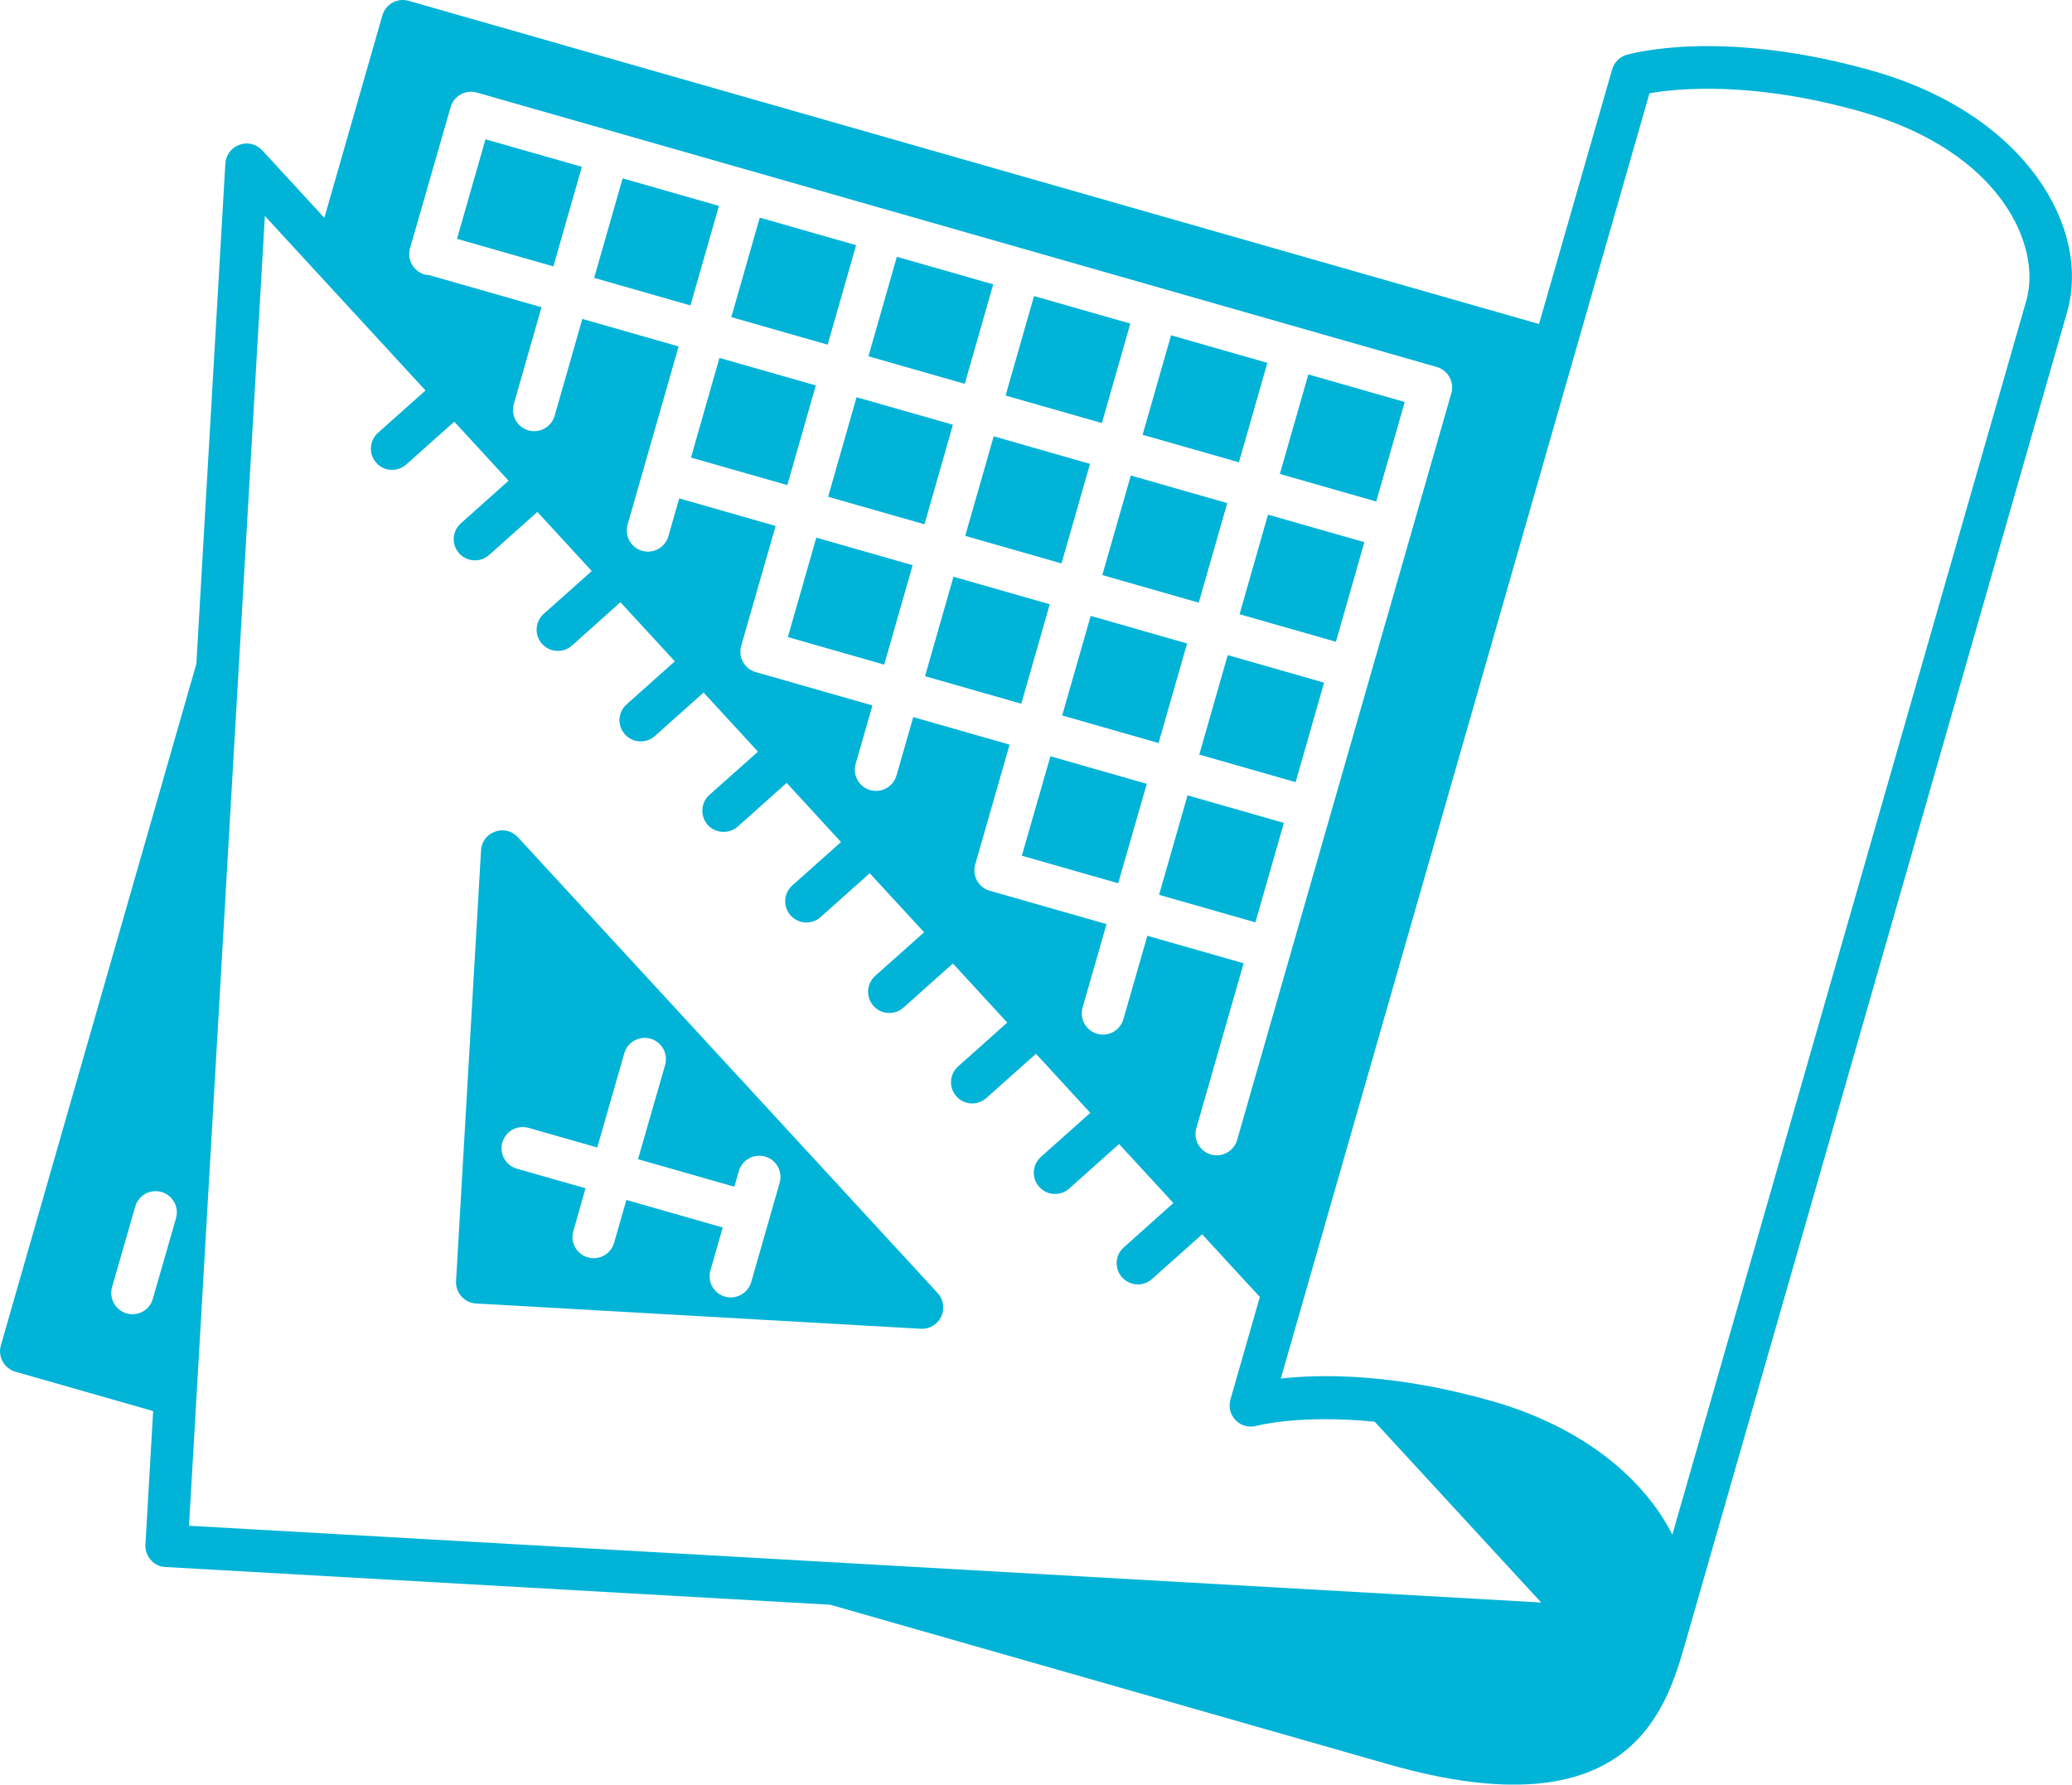
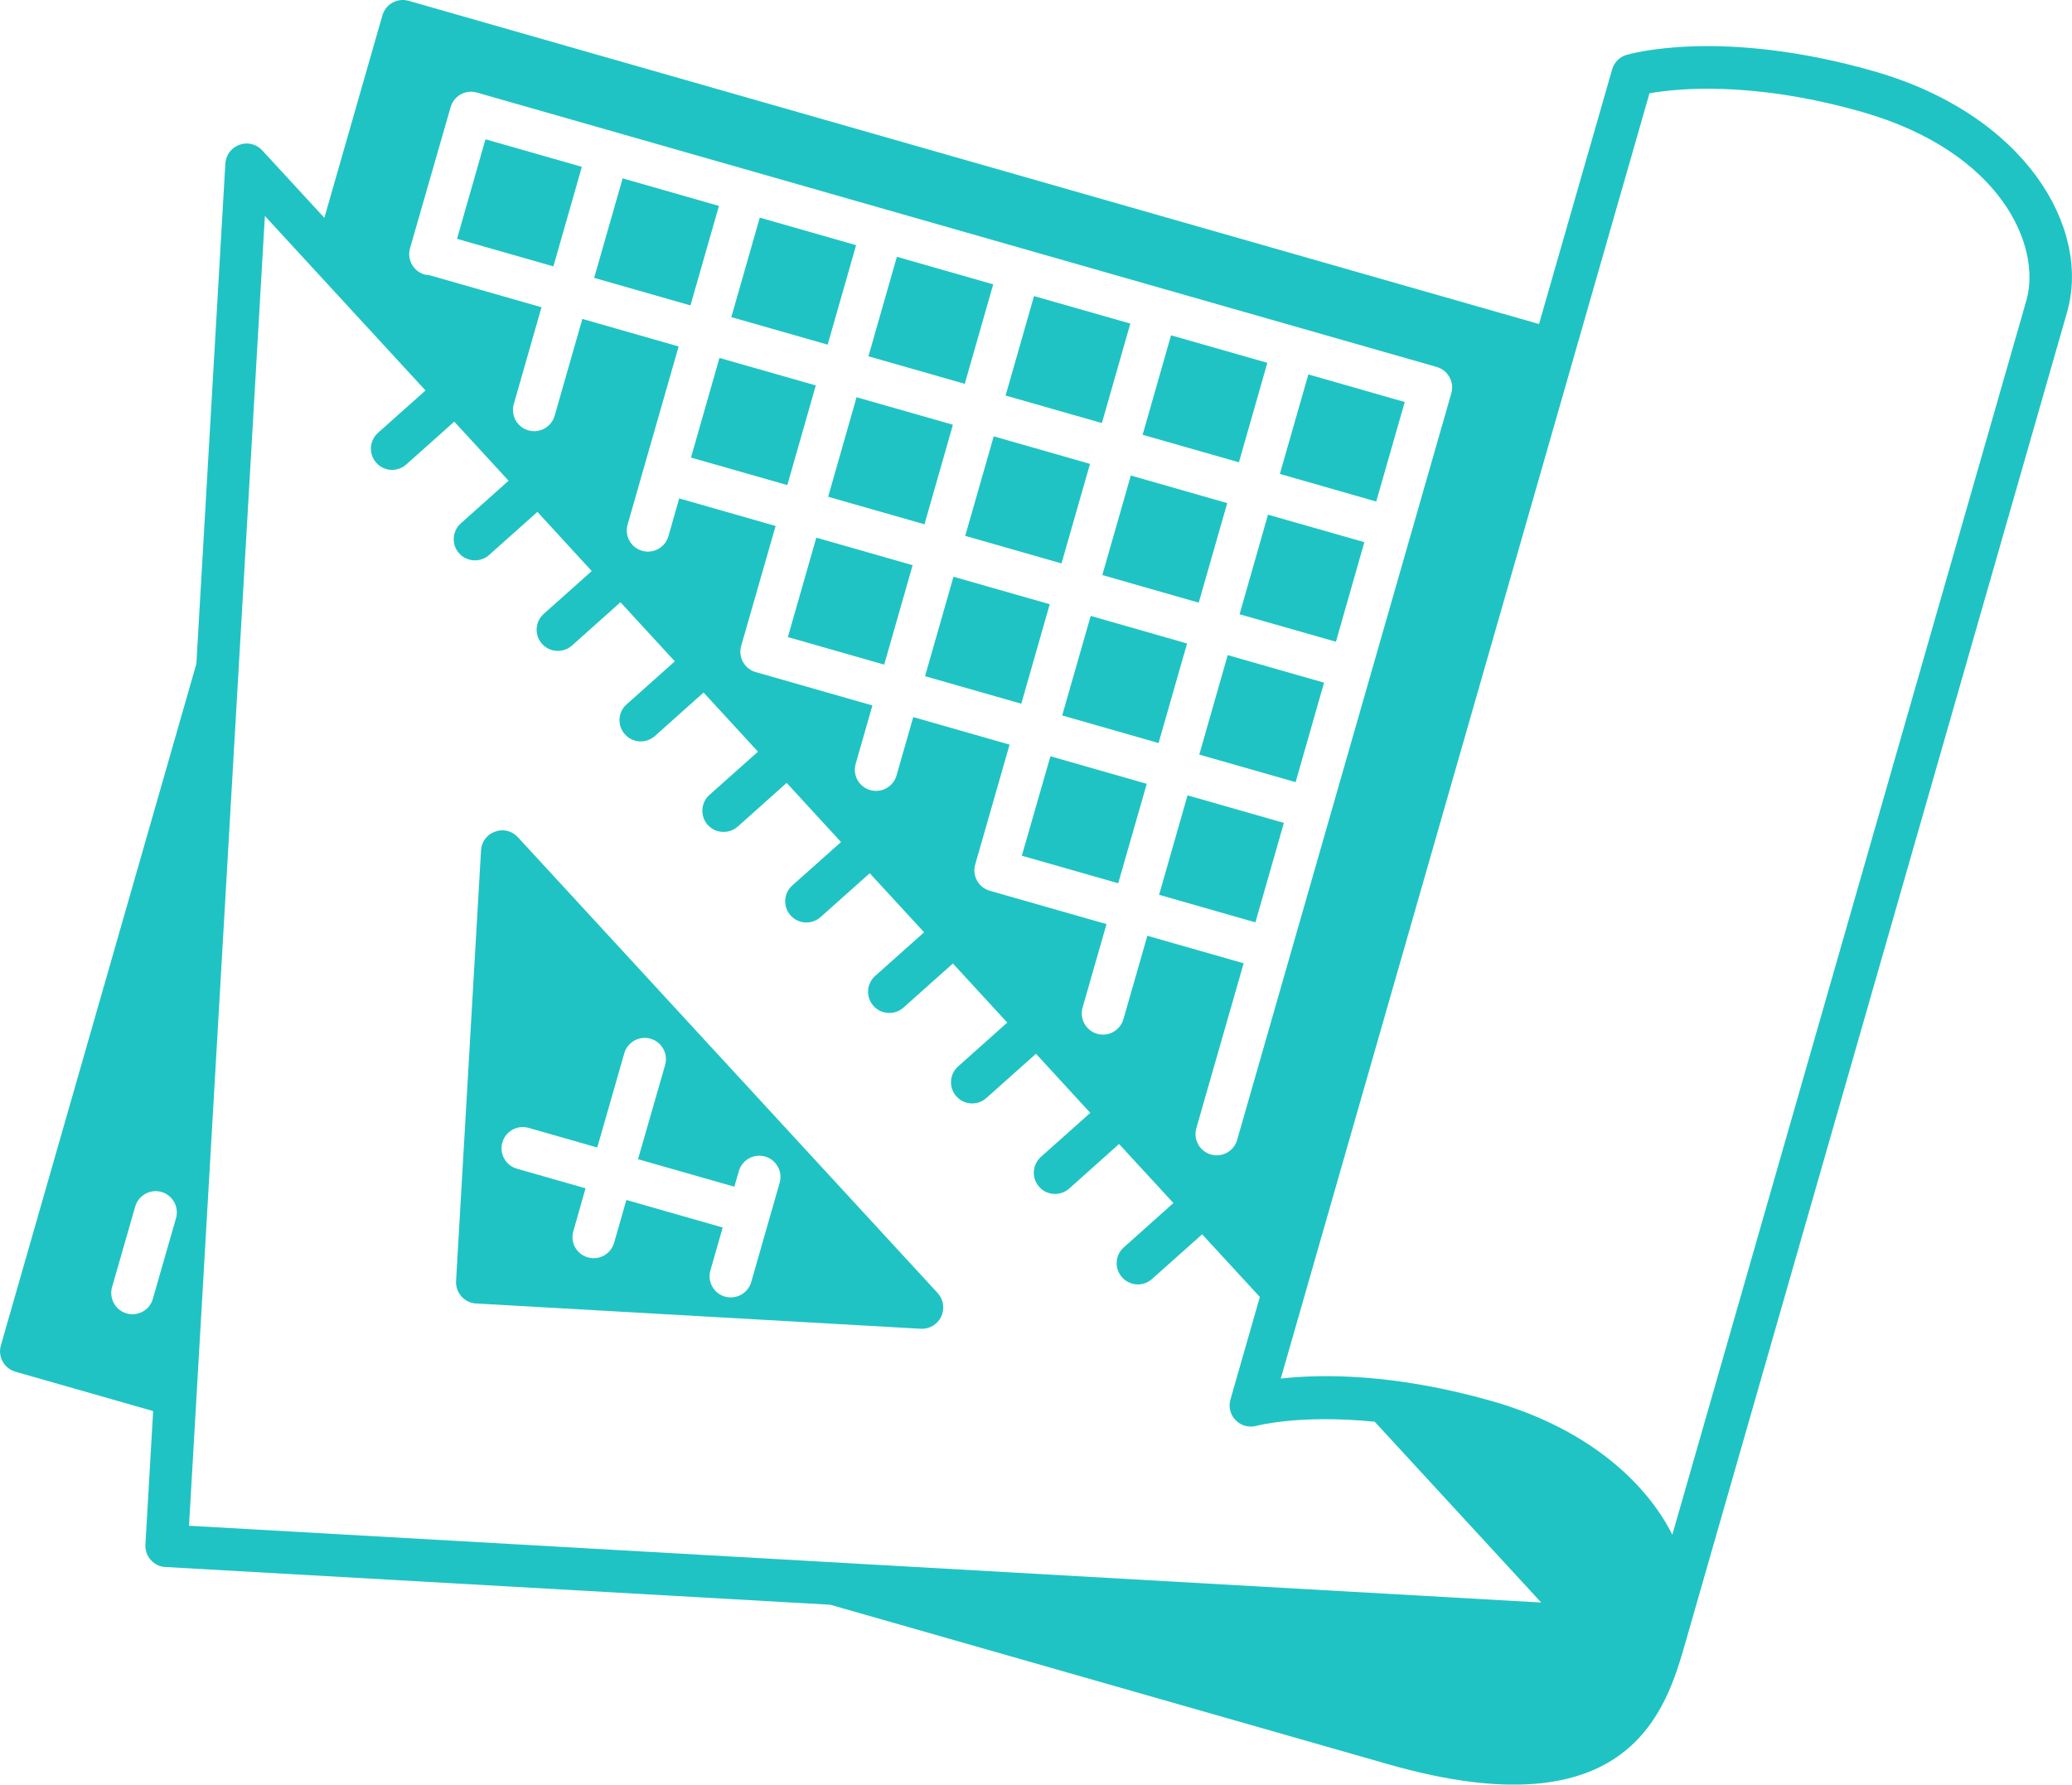
<svg xmlns="http://www.w3.org/2000/svg" xmlns:xlink="http://www.w3.org/1999/xlink" version="1.1" id="Layer_1" x="0px" y="0px" width="48.759px" height="42px" viewBox="0 0 48.759 42" enable-background="new 0 0 48.759 42" xml:space="preserve">
  <g>
    <g>
      <defs>
        <rect id="SVGID_3_" y="0" width="48.758" height="42" />
      </defs>
      <clipPath id="SVGID_2_">
        <use xlink:href="#SVGID_3_" overflow="visible" />
      </clipPath>
-       <path clip-path="url(#SVGID_2_)" fill="#00B3D7" d="M17.678,30.173c-0.076,0.266-0.354,0.418-0.619,0.343    c-0.264-0.075-0.418-0.352-0.341-0.617l0.289-1.009l-2.267-0.648l-0.289,1.009c-0.078,0.265-0.354,0.419-0.617,0.342    c-0.266-0.075-0.42-0.351-0.342-0.616l0.287-1.01l-1.615-0.461c-0.266-0.077-0.418-0.353-0.342-0.618    c0.075-0.265,0.352-0.419,0.617-0.343l1.616,0.462l0.636-2.218c0.076-0.265,0.354-0.418,0.617-0.343    c0.266,0.076,0.419,0.353,0.344,0.618l-0.638,2.218l2.267,0.648l0.106-0.368c0.076-0.264,0.353-0.419,0.617-0.342    c0.266,0.075,0.419,0.352,0.343,0.617L17.678,30.173z M22.066,30.433l-9.88-10.73c-0.139-0.149-0.348-0.201-0.534-0.131    c-0.191,0.065-0.322,0.239-0.332,0.44l-0.588,10.139c-0.013,0.237,0.143,0.446,0.361,0.509c0.035,0.011,0.072,0.018,0.109,0.018    l10.467,0.595c0.201,0.012,0.392-0.101,0.48-0.285C22.236,30.801,22.203,30.583,22.066,30.433" />
+       <path clip-path="url(#SVGID_2_)" fill="#20c3c4" d="M17.678,30.173c-0.076,0.266-0.354,0.418-0.619,0.343    c-0.264-0.075-0.418-0.352-0.341-0.617l0.289-1.009l-2.267-0.648l-0.289,1.009c-0.078,0.265-0.354,0.419-0.617,0.342    c-0.266-0.075-0.42-0.351-0.342-0.616l0.287-1.01l-1.615-0.461c-0.266-0.077-0.418-0.353-0.342-0.618    c0.075-0.265,0.352-0.419,0.617-0.343l1.616,0.462l0.636-2.218c0.076-0.265,0.354-0.418,0.617-0.343    c0.266,0.076,0.419,0.353,0.344,0.618l-0.638,2.218l2.267,0.648l0.106-0.368c0.076-0.264,0.353-0.419,0.617-0.342    c0.266,0.075,0.419,0.352,0.343,0.617L17.678,30.173z M22.066,30.433l-9.88-10.73c-0.139-0.149-0.348-0.201-0.534-0.131    c-0.191,0.065-0.322,0.239-0.332,0.44l-0.588,10.139c-0.013,0.237,0.143,0.446,0.361,0.509c0.035,0.011,0.072,0.018,0.109,0.018    l10.467,0.595c0.201,0.012,0.392-0.101,0.48-0.285C22.236,30.801,22.203,30.583,22.066,30.433" />
    </g>
-     <rect x="25.284" y="14.773" transform="matrix(0.9614 0.2753 -0.2753 0.9614 5.4256 -6.6679)" fill="#00B3D7" width="2.359" height="2.437" />
-     <rect x="26.23" y="11.47" transform="matrix(-0.9614 -0.2752 0.2752 -0.9614 50.2699 32.4296)" fill="#00B3D7" width="2.36" height="2.437" />
-     <polygon fill="#00B3D7" points="26.986,18.448 24.719,17.799 24.046,20.14 26.314,20.788  " />
-     <rect x="23.952" y="7.246" transform="matrix(-0.9615 -0.2747 0.2747 -0.9615 46.9696 23.5037)" fill="#00B3D7" width="2.357" height="2.435" />
-     <rect x="23.003" y="10.547" transform="matrix(-0.9614 -0.2752 0.2752 -0.9614 44.1924 29.7309)" fill="#00B3D7" width="2.357" height="2.437" />
-     <rect x="27.179" y="8.168" transform="matrix(0.9615 0.2747 -0.2747 0.9615 3.6685 -7.428)" fill="#00B3D7" width="2.357" height="2.435" />
-     <rect x="30.406" y="9.09" transform="matrix(0.9614 0.2753 -0.2753 0.9614 4.0589 -8.2976)" fill="#00B3D7" width="2.359" height="2.436" />
-     <rect x="29.46" y="12.393" transform="matrix(-0.9616 -0.2746 0.2746 -0.9616 56.363 35.1107)" fill="#00B3D7" width="2.358" height="2.437" />
-     <rect x="28.512" y="15.696" transform="matrix(-0.9615 -0.2749 0.2749 -0.9615 53.5885 41.3377)" fill="#00B3D7" width="2.358" height="2.435" />
-     <rect x="27.565" y="18.998" transform="matrix(0.9614 0.275 -0.275 0.9614 6.669 -7.1262)" fill="#00B3D7" width="2.358" height="2.435" />
-     <rect x="19.777" y="9.625" transform="matrix(0.9616 0.2746 -0.2746 0.9616 3.7823 -5.337)" fill="#00B3D7" width="2.358" height="2.436" />
-     <rect x="14.272" y="4.476" transform="matrix(-0.9614 -0.2752 0.2752 -0.9614 28.7373 15.4192)" fill="#00B3D7" width="2.357" height="2.436" />
-     <rect x="11.043" y="3.555" transform="matrix(-0.9615 -0.2748 0.2748 -0.9615 22.6637 12.7224)" fill="#00B3D7" width="2.359" height="2.437" />
+     <rect x="25.284" y="14.773" transform="matrix(0.9614 0.2753 -0.2753 0.9614 5.4256 -6.6679)" fill="#20c3c4" width="2.359" height="2.437" />
+     <rect x="26.23" y="11.47" transform="matrix(-0.9614 -0.2752 0.2752 -0.9614 50.2699 32.4296)" fill="#20c3c4" width="2.36" height="2.437" />
+     <polygon fill="#20c3c4" points="26.986,18.448 24.719,17.799 24.046,20.14 26.314,20.788  " />
+     <rect x="23.952" y="7.246" transform="matrix(-0.9615 -0.2747 0.2747 -0.9615 46.9696 23.5037)" fill="#20c3c4" width="2.357" height="2.435" />
+     <rect x="23.003" y="10.547" transform="matrix(-0.9614 -0.2752 0.2752 -0.9614 44.1924 29.7309)" fill="#20c3c4" width="2.357" height="2.437" />
+     <rect x="27.179" y="8.168" transform="matrix(0.9615 0.2747 -0.2747 0.9615 3.6685 -7.428)" fill="#20c3c4" width="2.357" height="2.435" />
+     <rect x="30.406" y="9.09" transform="matrix(0.9614 0.2753 -0.2753 0.9614 4.0589 -8.2976)" fill="#20c3c4" width="2.359" height="2.436" />
+     <rect x="29.46" y="12.393" transform="matrix(-0.9616 -0.2746 0.2746 -0.9616 56.363 35.1107)" fill="#20c3c4" width="2.358" height="2.437" />
+     <rect x="28.512" y="15.696" transform="matrix(-0.9615 -0.2749 0.2749 -0.9615 53.5885 41.3377)" fill="#20c3c4" width="2.358" height="2.435" />
+     <rect x="27.565" y="18.998" transform="matrix(0.9614 0.275 -0.275 0.9614 6.669 -7.1262)" fill="#20c3c4" width="2.358" height="2.435" />
+     <rect x="19.777" y="9.625" transform="matrix(0.9616 0.2746 -0.2746 0.9616 3.7823 -5.337)" fill="#20c3c4" width="2.358" height="2.436" />
+     <rect x="14.272" y="4.476" transform="matrix(-0.9614 -0.2752 0.2752 -0.9614 28.7373 15.4192)" fill="#20c3c4" width="2.357" height="2.436" />
+     <rect x="11.043" y="3.555" transform="matrix(-0.9615 -0.2748 0.2748 -0.9615 22.6637 12.7224)" fill="#20c3c4" width="2.359" height="2.437" />
    <g>
      <defs>
        <rect id="SVGID_5_" y="0" width="48.758" height="42" />
      </defs>
      <clipPath id="SVGID_4_">
        <use xlink:href="#SVGID_5_" overflow="visible" />
      </clipPath>
-       <path clip-path="url(#SVGID_4_)" fill="#00B3D7" d="M39.354,36.119c-0.66-1.305-2.078-2.523-4.235-3.141    c-2.315-0.66-4.03-0.64-4.979-0.533l8.676-30.249c0.633-0.112,2.408-0.302,5.007,0.44c3.272,0.938,4.229,3.16,3.861,4.439    L39.354,36.119z M4.448,35.909L6.233,5.083l3.78,4.107l-1.117,0.996c-0.207,0.185-0.225,0.5-0.041,0.706    c0.064,0.074,0.146,0.123,0.234,0.148c0.16,0.045,0.338,0.011,0.471-0.108l1.13-1.008l1.278,1.39l-1.123,1.003    c-0.207,0.184-0.225,0.5-0.041,0.705c0.066,0.074,0.148,0.124,0.234,0.147c0.159,0.046,0.34,0.011,0.471-0.106l1.137-1.015    l1.279,1.392l-1.129,1.007c-0.207,0.185-0.225,0.501-0.041,0.707c0.065,0.072,0.147,0.122,0.234,0.146    c0.159,0.046,0.338,0.011,0.471-0.107l1.141-1.019l1.279,1.391l-1.135,1.013c-0.207,0.183-0.224,0.5-0.039,0.705    c0.064,0.074,0.146,0.122,0.233,0.147c0.159,0.046,0.337,0.012,0.472-0.107l1.146-1.024l1.28,1.392l-1.142,1.017    c-0.206,0.183-0.224,0.5-0.041,0.706c0.065,0.073,0.147,0.122,0.233,0.146c0.16,0.045,0.34,0.012,0.473-0.105l1.152-1.029    l1.279,1.392l-1.146,1.021c-0.207,0.185-0.225,0.5-0.04,0.707c0.065,0.072,0.146,0.121,0.233,0.146    c0.16,0.046,0.338,0.011,0.471-0.107l1.158-1.033l1.279,1.39l-1.152,1.027c-0.205,0.185-0.223,0.499-0.039,0.705    c0.064,0.075,0.146,0.122,0.234,0.148c0.159,0.045,0.338,0.011,0.471-0.107l1.164-1.039l1.279,1.391l-1.156,1.031    c-0.207,0.185-0.225,0.5-0.041,0.705c0.064,0.073,0.147,0.123,0.233,0.148c0.159,0.045,0.339,0.011,0.472-0.108l1.168-1.042    l1.278,1.391l-1.161,1.035c-0.207,0.186-0.226,0.5-0.041,0.706c0.064,0.075,0.146,0.123,0.233,0.148    c0.16,0.045,0.338,0.011,0.472-0.107l1.174-1.049l1.279,1.389l-1.168,1.044c-0.208,0.185-0.224,0.5-0.04,0.704    c0.065,0.074,0.147,0.122,0.233,0.148c0.16,0.047,0.34,0.011,0.472-0.108l1.179-1.052l1.358,1.475l-0.692,2.414    c-0.051,0.176-0.002,0.363,0.127,0.491c0.129,0.129,0.316,0.176,0.494,0.126c0.012-0.004,1.024-0.271,2.774-0.095l3.918,4.255    L4.448,35.909z M3.596,30.57c-0.073,0.264-0.35,0.417-0.616,0.342c-0.265-0.076-0.418-0.354-0.343-0.619l0.545-1.896    c0.076-0.265,0.353-0.419,0.617-0.344c0.266,0.076,0.418,0.353,0.343,0.618L3.596,30.57z M10.604,2.522    c0.076-0.266,0.352-0.42,0.617-0.344l22.59,6.459c0.264,0.077,0.418,0.354,0.342,0.618l-5.04,17.573    c-0.075,0.266-0.353,0.42-0.618,0.344c-0.265-0.077-0.418-0.353-0.343-0.618l1.114-3.883L27,22.024l-0.564,1.964    c-0.077,0.265-0.352,0.419-0.617,0.343s-0.419-0.354-0.343-0.618l0.563-1.964l-2.748-0.785c-0.265-0.076-0.418-0.352-0.342-0.618    l0.809-2.821l-2.267-0.648l-0.394,1.375c-0.077,0.265-0.354,0.419-0.619,0.343c-0.266-0.076-0.418-0.352-0.342-0.617l0.394-1.375    l-2.746-0.785c-0.265-0.076-0.418-0.354-0.342-0.617l0.81-2.822l-2.269-0.649l-0.254,0.89c-0.076,0.265-0.353,0.42-0.618,0.344    s-0.418-0.353-0.342-0.618l1.201-4.192l-2.266-0.648l-0.652,2.279c-0.076,0.265-0.354,0.42-0.618,0.344    c-0.267-0.077-0.419-0.354-0.343-0.619l0.652-2.279l-2.648-0.757C10.06,6.467,10.026,6.47,9.992,6.461    C9.728,6.385,9.573,6.109,9.649,5.842L10.604,2.522z M44.096,1.676c-3.584-1.024-5.731-0.41-5.822-0.384    c-0.163,0.049-0.29,0.178-0.337,0.343l-1.72,5.991L9.615,0.019C9.351-0.056,9.074,0.097,8.998,0.364L7.633,5.126L6.17,3.538    c-0.137-0.148-0.349-0.201-0.535-0.13c-0.19,0.065-0.319,0.241-0.332,0.44L4.621,15.623L0.02,31.666    c-0.076,0.265,0.078,0.541,0.343,0.618l3.241,0.926l-0.182,3.142c-0.014,0.238,0.142,0.446,0.358,0.511    c0.036,0.01,0.073,0.016,0.111,0.017l15.647,0.888l13.129,3.754c5.707,1.633,6.545-1.294,6.996-2.867l7.826-27.282l1.153-4.021    C49.213,5.364,47.668,2.699,44.096,1.676" />
+       <path clip-path="url(#SVGID_4_)" fill="#20c3c4" d="M39.354,36.119c-0.66-1.305-2.078-2.523-4.235-3.141    c-2.315-0.66-4.03-0.64-4.979-0.533l8.676-30.249c0.633-0.112,2.408-0.302,5.007,0.44c3.272,0.938,4.229,3.16,3.861,4.439    L39.354,36.119z M4.448,35.909L6.233,5.083l3.78,4.107l-1.117,0.996c-0.207,0.185-0.225,0.5-0.041,0.706    c0.064,0.074,0.146,0.123,0.234,0.148c0.16,0.045,0.338,0.011,0.471-0.108l1.13-1.008l1.278,1.39l-1.123,1.003    c-0.207,0.184-0.225,0.5-0.041,0.705c0.066,0.074,0.148,0.124,0.234,0.147c0.159,0.046,0.34,0.011,0.471-0.106l1.137-1.015    l1.279,1.392l-1.129,1.007c-0.207,0.185-0.225,0.501-0.041,0.707c0.065,0.072,0.147,0.122,0.234,0.146    c0.159,0.046,0.338,0.011,0.471-0.107l1.141-1.019l1.279,1.391l-1.135,1.013c-0.207,0.183-0.224,0.5-0.039,0.705    c0.064,0.074,0.146,0.122,0.233,0.147c0.159,0.046,0.337,0.012,0.472-0.107l1.146-1.024l1.28,1.392l-1.142,1.017    c-0.206,0.183-0.224,0.5-0.041,0.706c0.065,0.073,0.147,0.122,0.233,0.146c0.16,0.045,0.34,0.012,0.473-0.105l1.152-1.029    l1.279,1.392l-1.146,1.021c-0.207,0.185-0.225,0.5-0.04,0.707c0.065,0.072,0.146,0.121,0.233,0.146    c0.16,0.046,0.338,0.011,0.471-0.107l1.158-1.033l1.279,1.39l-1.152,1.027c-0.205,0.185-0.223,0.499-0.039,0.705    c0.064,0.075,0.146,0.122,0.234,0.148c0.159,0.045,0.338,0.011,0.471-0.107l1.164-1.039l1.279,1.391l-1.156,1.031    c-0.207,0.185-0.225,0.5-0.041,0.705c0.064,0.073,0.147,0.123,0.233,0.148c0.159,0.045,0.339,0.011,0.472-0.108l1.168-1.042    l1.278,1.391l-1.161,1.035c-0.207,0.186-0.226,0.5-0.041,0.706c0.064,0.075,0.146,0.123,0.233,0.148    c0.16,0.045,0.338,0.011,0.472-0.107l1.174-1.049l1.279,1.389l-1.168,1.044c-0.208,0.185-0.224,0.5-0.04,0.704    c0.065,0.074,0.147,0.122,0.233,0.148c0.16,0.047,0.34,0.011,0.472-0.108l1.179-1.052l1.358,1.475l-0.692,2.414    c-0.051,0.176-0.002,0.363,0.127,0.491c0.129,0.129,0.316,0.176,0.494,0.126c0.012-0.004,1.024-0.271,2.774-0.095l3.918,4.255    L4.448,35.909z M3.596,30.57c-0.073,0.264-0.35,0.417-0.616,0.342c-0.265-0.076-0.418-0.354-0.343-0.619l0.545-1.896    c0.076-0.265,0.353-0.419,0.617-0.344c0.266,0.076,0.418,0.353,0.343,0.618L3.596,30.57z M10.604,2.522    c0.076-0.266,0.352-0.42,0.617-0.344l22.59,6.459c0.264,0.077,0.418,0.354,0.342,0.618l-5.04,17.573    c-0.075,0.266-0.353,0.42-0.618,0.344c-0.265-0.077-0.418-0.353-0.343-0.618l1.114-3.883L27,22.024l-0.564,1.964    c-0.077,0.265-0.352,0.419-0.617,0.343s-0.419-0.354-0.343-0.618l0.563-1.964l-2.748-0.785c-0.265-0.076-0.418-0.352-0.342-0.618    l0.809-2.821l-2.267-0.648l-0.394,1.375c-0.077,0.265-0.354,0.419-0.619,0.343c-0.266-0.076-0.418-0.352-0.342-0.617l0.394-1.375    l-2.746-0.785c-0.265-0.076-0.418-0.354-0.342-0.617l0.81-2.822l-2.269-0.649l-0.254,0.89c-0.076,0.265-0.353,0.42-0.618,0.344    s-0.418-0.353-0.342-0.618l1.201-4.192l-2.266-0.648l-0.652,2.279c-0.076,0.265-0.354,0.42-0.618,0.344    c-0.267-0.077-0.419-0.354-0.343-0.619l0.652-2.279l-2.648-0.757C10.06,6.467,10.026,6.47,9.992,6.461    C9.728,6.385,9.573,6.109,9.649,5.842L10.604,2.522z M44.096,1.676c-3.584-1.024-5.731-0.41-5.822-0.384    c-0.163,0.049-0.29,0.178-0.337,0.343l-1.72,5.991L9.615,0.019C9.351-0.056,9.074,0.097,8.998,0.364L7.633,5.126L6.17,3.538    c-0.137-0.148-0.349-0.201-0.535-0.13c-0.19,0.065-0.319,0.241-0.332,0.44L4.621,15.623L0.02,31.666    c-0.076,0.265,0.078,0.541,0.343,0.618l3.241,0.926l-0.182,3.142c-0.014,0.238,0.142,0.446,0.358,0.511    c0.036,0.01,0.073,0.016,0.111,0.017l15.647,0.888l13.129,3.754c5.707,1.633,6.545-1.294,6.996-2.867l7.826-27.282l1.153-4.021    C49.213,5.364,47.668,2.699,44.096,1.676" />
    </g>
-     <rect x="16.549" y="8.702" transform="matrix(-0.9616 -0.2746 0.2746 -0.9616 32.0518 24.329)" fill="#00B3D7" width="2.358" height="2.439" />
-     <rect x="17.498" y="5.4" transform="matrix(0.9615 0.2749 -0.2749 0.9615 2.5391 -4.88)" fill="#00B3D7" width="2.358" height="2.435" />
-     <rect x="20.724" y="6.322" transform="matrix(0.9615 0.2749 -0.2749 0.9615 2.9172 -5.7315)" fill="#00B3D7" width="2.358" height="2.435" />
-     <rect x="22.058" y="13.85" transform="matrix(0.9615 0.2748 -0.2748 0.9615 5.0347 -5.8048)" fill="#00B3D7" width="2.356" height="2.435" />
-     <rect x="18.831" y="12.929" transform="matrix(-0.9614 -0.275 0.275 -0.9614 35.3558 33.2509)" fill="#00B3D7" width="2.358" height="2.434" />
+     <rect x="16.549" y="8.702" transform="matrix(-0.9616 -0.2746 0.2746 -0.9616 32.0518 24.329)" fill="#20c3c4" width="2.358" height="2.439" />
+     <rect x="17.498" y="5.4" transform="matrix(0.9615 0.2749 -0.2749 0.9615 2.5391 -4.88)" fill="#20c3c4" width="2.358" height="2.435" />
+     <rect x="20.724" y="6.322" transform="matrix(0.9615 0.2749 -0.2749 0.9615 2.9172 -5.7315)" fill="#20c3c4" width="2.358" height="2.435" />
+     <rect x="22.058" y="13.85" transform="matrix(0.9615 0.2748 -0.2748 0.9615 5.0347 -5.8048)" fill="#20c3c4" width="2.356" height="2.435" />
+     <rect x="18.831" y="12.929" transform="matrix(-0.9614 -0.275 0.275 -0.9614 35.3558 33.2509)" fill="#20c3c4" width="2.358" height="2.434" />
  </g>
</svg>
